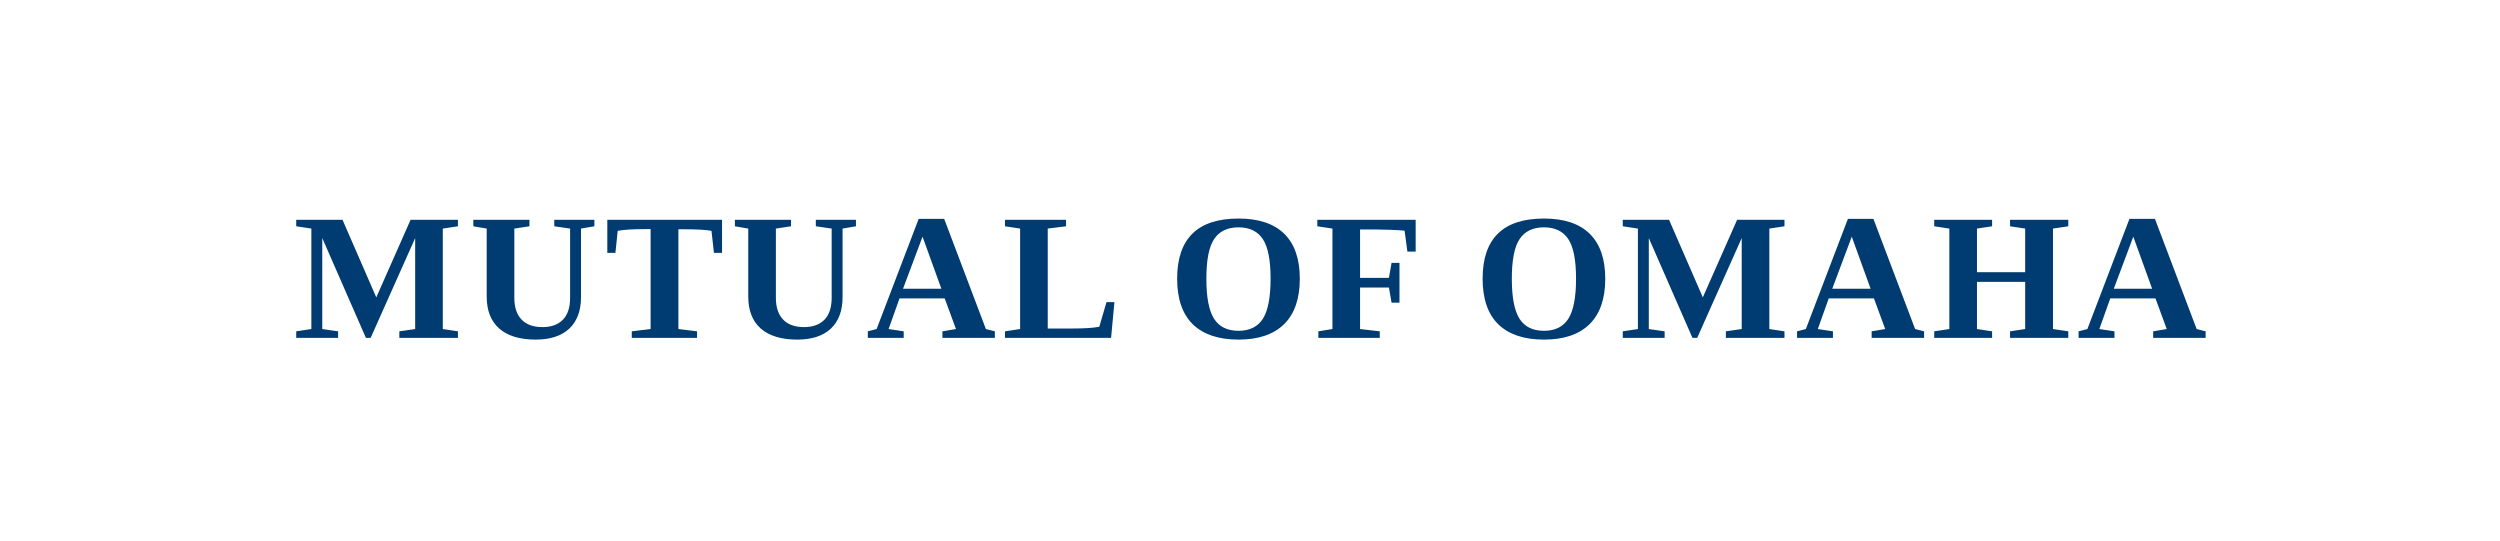
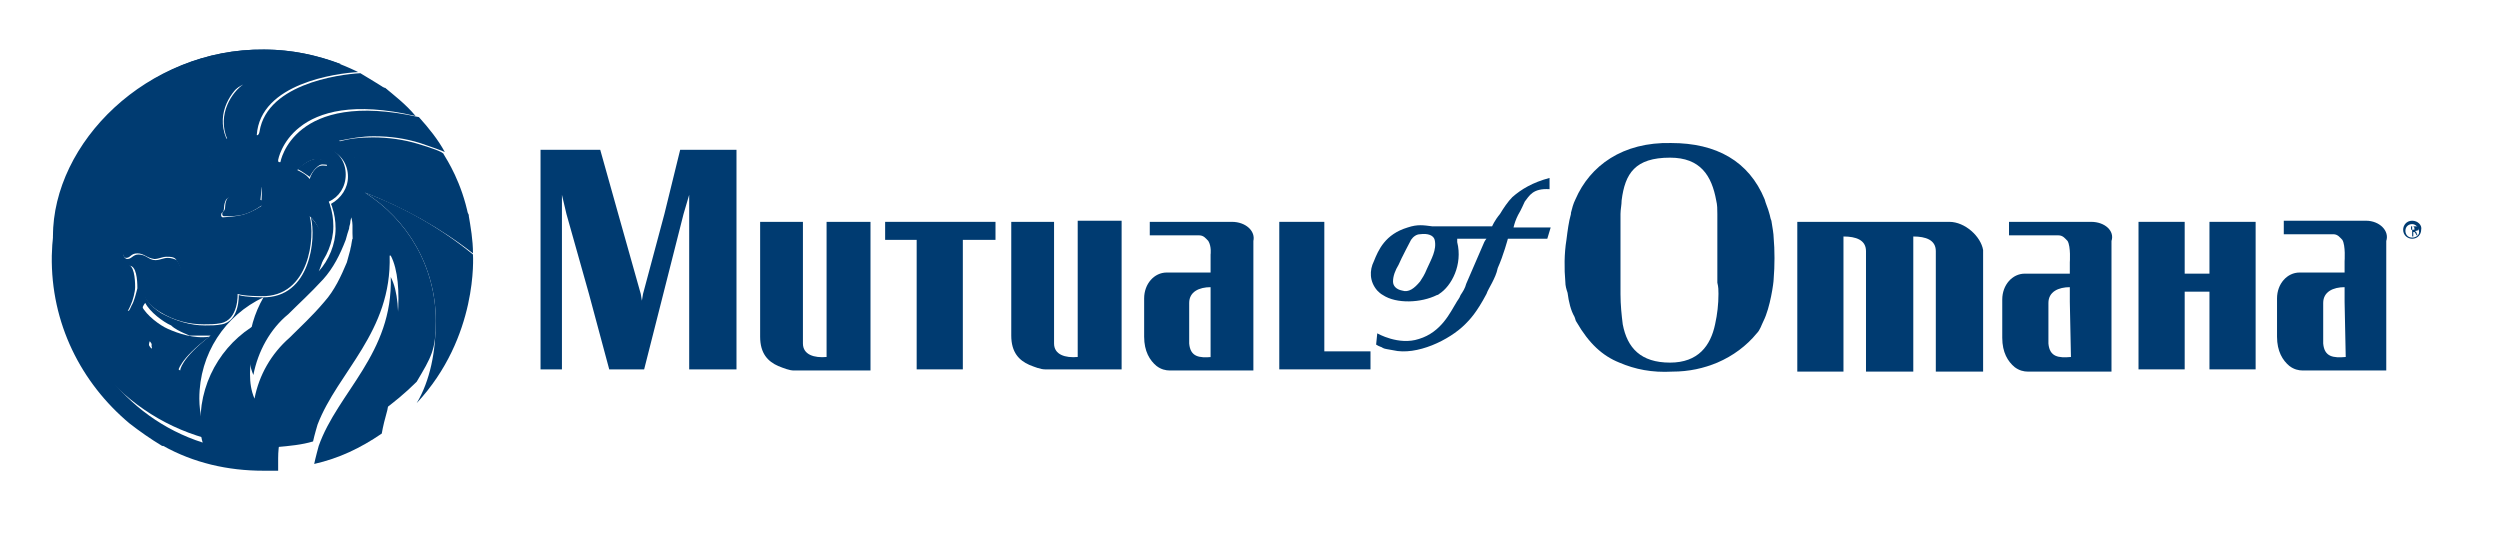
- <svg xmlns="http://www.w3.org/2000/svg" width="222" height="48" viewBox="0 0 222 48">
-   <text x="111" y="30" font-family="Georgia, 'Times New Roman', serif" font-size="16" font-weight="bold" fill="#003B71" text-anchor="middle" letter-spacing="0.5">MUTUAL OF OMAHA</text>
+ <svg xmlns="http://www.w3.org/2000/svg" version="1.1" x="0px" y="0px" width="222px" height="48px" viewBox="0 0 222 48" style="overflow:visible;enable-background:new 0 0 222 48;" xml:space="preserve">
+   <g id="moo-text">
+     <g id="moo-icon-blue">
+       <path fill="#003B71" d="M34.4,8c-0.7-0.5-1.6-1-2.4-1.5c-1.9,0.1-8.7,1-9,5.6c0,0,0,0.1,0.1,0C26.2,7.6,32.5,7.7,34.4,8z" />
+       <path fill="#003B71" d="M20.7,17.4c-0.3,0-0.5,0.1-0.6,0.4c-0.2,0.5,0,0.8-0.3,1c-0.1,0.1-0.1,0.4,0.1,0.4c1.2,0,2,0,3.4-1     c0.1-0.1,0.1-0.3,0-0.4C22.5,17.6,21.4,17.3,20.7,17.4z" />
+       <path fill="#003B71" d="M28.6,14.6C28.7,14.6,28.7,14.6,28.6,14.6c0.4,0,0.5,0.1,0.4-0.1l0,0c-0.8-1-2.1,0.1-2.6,0.5l0,0     c0.4,0.2,0.8,0.5,1.1,0.7C27.8,15.1,28.3,14.6,28.6,14.6z" />
+       <path fill="#003B71" d="M38.7,28.5c0-4.8-2.5-9-6.3-11.4l0,0c3.4,1.3,6.8,3.2,9.6,5.4c0-1.2-0.2-2.3-0.4-3.5c-2.5-2.8-6.2-4.7-10.1-5     c-0.1-0.3-0.5-1-1.4-1.5c1-0.2,2-0.4,3.1-0.4c1.5,0,2.8,0.2,4.1,0.6c0.9,0.3,2,0.7,2.2,0.8c-0.6-1.1-1.4-2.1-2.3-3.1     C26,7.9,24.9,14.4,24.9,14.4c0,0.1,0,0.1,0.1,0.2c0,0,0.1,0,0.2,0c0,0,0.1,0,0.2,0c0.2-0.3,0.5-0.5,0.8-0.7     c0.6-0.5,1.6-1.1,3.1-0.6c1,0.4,1.6,1.3,1.6,2.4c0,1-0.6,1.9-1.5,2.4l0,0c0,0.1,0.1,0.2,0.1,0.3c0.2,0.6,0.3,1.2,0.3,1.9     c0,1.4-0.6,2.8-1.5,3.8c0,0,0.1-0.2,0.2-0.5c0.2-0.5,0.3-1,0.3-1.5c0-1.1-0.5-2.1-1.2-2.8c0.5,1.8,0,7.2-4.3,7.1     c0,0-1.5,0-2.1-0.2c0,0,0.1,2.3-1.5,2.6c-0.5,0.1-1,0.1-1.5,0.1c-1.3,0-2.6-0.4-3.9-1.1c-1.1-0.7-1.4-1.4-1.4-1.6     c0-1.7,0.5-2,1.5-2.2c0.4-0.1,1.1,0,1.6,0.1c0.1,0,0.2,0,0.1-0.2c-0.1-0.3-0.3-0.7-0.4-0.8c-0.2-0.1-0.5-0.2-0.8-0.2     c-0.4,0-0.7,0.2-1.1,0.2c-0.6,0-0.8-0.5-1.5-0.5c-0.5,0-0.6,0.4-1,0.4c-0.2,0-0.4-0.3-0.3-0.5c0.2-0.5,0.7-1.3,1.1-1.6     c0.9-0.6,2.3-1.3,3.1-1.9c0.3-0.2,0.7-3.4,3.2-4.1c0.2,0,0.3,0,0.5-0.1c0,0,0,0,0,0c-1.8-5.2,2.7-7.3,2.7-7.3     c-0.9,0.6-2.4,2.6-1.4,4.9c0,0,0.1,0,0.1,0c1-5.8,8-6.6,10-6.7c-2.1-0.8-4.4-1.3-6.8-1.3C13,4.3,4.7,12.7,4.7,21     c0,8.5,5.7,15.7,13.5,17.9l-0.3-1.6c-0.1-0.6-0.2-1.2-0.2-1.9c0-4,2.3-7.4,5.7-9c-0.8,1.4-1.3,3-1.3,4.7c0,0.8,0.1,1.5,0.4,2.2     c0.4-2.1,1.5-4.1,3.1-5.4c1-1,1.9-1.8,3.1-3.1c0.9-1,1.5-2.2,2-3.5c0.1-0.4,0.2-0.7,0.3-1c0-0.2,0.1-0.4,0.1-0.5     c0-0.2,0.1-0.5,0.1-0.5s0.1,0.4,0.1,0.7c0,0.2,0,0.5,0,0.7c0.1,1.8-0.1,3.7-0.7,5.4c0,0.1-0.1,0.3-0.1,0.4     c-0.8,2.4-2.2,4.4-3.7,6.3c-1.3,1.6-2.2,3.6-2.2,5.9c0,0.3,0,0.7,0,1c1.1-0.1,2.2-0.2,3.2-0.5c0.1-0.5,0.4-1.5,0.4-1.5     c1.8-4.7,6.6-8.2,6.4-15c0,0,0,0,0.1,0c1.3,2.5,0.5,7.8-0.4,11.8l0,0c-0.2,0.7-0.3,1.5-0.5,2.1c1.1-0.8,2.2-1.7,3.2-2.7     C38.3,31.7,38.7,31.1,38.7,28.5z M11.7,27.1c-0.1,0.2-0.2,0.5-0.3,0.5s-0.2-0.5-0.3-0.7S11,26.5,11,26.3c-0.1-0.3-0.2-0.7-0.2-1     c0-0.5,0-1,0.3-1.4c0,0,0.2-0.3,0.4-0.3c0.6,0,0.7,1.2,0.7,2C12.1,26,11.9,26.8,11.7,27.1z M18.7,29.8c-2.7,2.1-2.7,3.1-2.7,3.1     l0,0l0,0c-1-0.6-2.1-2.2-2.4-2.9c-0.1,0.2-0.2,0.7-0.1,0.9c0,0,0,0.1-0.1,0c-0.1-0.1-0.2-0.3-0.3-0.5c-0.2-0.4-0.5-0.8-0.5-1.2     c0,0-0.1-0.7-0.1-1c0-0.6,0.2-1.1,0.4-1.3c0.4,0.8,1.6,1.7,2.3,2C15.8,29.5,17.3,29.9,16.7,29.8C16.7,29.8,16.7,29.8,16.7,29.8z" />
+     </g>
+     <g id="moo-icon-white">
+       <path fill="#003B71" d="M37.2,12.8c-1.3-0.4-2.7-0.6-4.1-0.6c-1.1,0-2.1,0.1-3.1,0.4c0.9,0.5,1.3,1.2,1.5,1.5c4,0.3,7.6,2.2,10.1,5.1     c-0.6-3-1.9-5-2.2-5.5C39.4,13.5,38.2,13.1,37.2,12.8z M26.4,15.1c0.5-0.5,1.8-1.6,2.6-0.5l0,0c0.1,0.2,0,0.1-0.3,0.1     c0,0,0,0-0.1,0c-0.4,0-0.9,0.5-1.1,1.2C27.2,15.5,26.8,15.3,26.4,15.1L26.4,15.1z M23.2,18.3c-1.4,0.9-2.2,0.9-3.4,1     c-0.2,0-0.2-0.3-0.1-0.4c0.3-0.2,0.1-0.5,0.3-1c0.1-0.3,0.3-0.4,0.6-0.4c0.7,0,1.8,0.2,2.5,0.5C23.3,16,23.3,16.2,23.2,18.3z     M31.6,6.3c-2.5-1.2-5.3-1.9-8.2-1.9C13.2,4.3,4.8,12.5,4.6,22.7c-0.1,6,2.6,11.3,6.9,14.9c0.9,0.7,1.9,1.4,2.9,2c0,0,0,0,0.1,0     c2.7,1.5,5.7,2.2,8.9,2.2c0.4,0,0.9,0,1.3,0c0-0.3,0-0.7,0-1.1c0-2.3,0.9-4.3,2.2-5.9c1.5-1.9,2.9-4,3.7-6.4     c0-0.1,0.1-0.3,0.1-0.4c0.5-1.7,0.8-3.6,0.7-5.4c0-0.2,0-0.5,0-0.7c0-0.2,0-0.7-0.1-0.7c0,0-0.1,0.4-0.1,0.5s-0.1,0.4-0.1,0.5     c-0.1,0.4-0.2,0.7-0.3,1.1c-0.5,1.2-1.1,2.5-2,3.5c-1.1,1.3-2.1,2.2-3.1,3.2c-1.6,1.4-2.7,3.3-3.1,5.4c-0.3-0.7-0.4-1.4-0.4-2.2     c0-1.7,0.5-3.3,1.3-4.8c-3.4,1.6-5.7,5.1-5.7,9c0,0.6,0,1.3,0.2,1.9v0C11.1,37.1,6.1,30.6,6.1,23C6,13.5,13.7,5.7,23.3,5.7     c1.1,0,2.5,0.1,3.5,0.4c0.1,0-5.8,1.1-6.6,6.2c0,0-0.1,0-0.1,0c-1-2.4,0.6-4.3,1.4-4.9c0,0-4.5,2.1-2.7,7.3c0,0,0,0,0,0     c-0.2,0.1-0.3,0.1-0.5,0.1c-2.4,0.7-2.8,3.8-3.2,4.1c-0.8,0.6-2.3,1.3-3.1,1.9c-0.3,0.2-0.9,1.1-1.1,1.6c0,0.2,0.1,0.5,0.3,0.5     c0.4,0,0.4-0.4,1-0.4c0.6,0,0.8,0.4,1.5,0.5c0.4,0,0.7-0.2,1.1-0.2c0.3,0,0.6,0,0.8,0.2c0.1,0.1,0.3,0.5,0.4,0.8     c0,0.1,0,0.2-0.1,0.2c-0.5-0.1-1.1-0.3-1.6-0.1c-1,0.3-1.4,0.5-1.5,2.2c0,0.3,0.4,1,1.4,1.6c1.3,0.8,2.6,1.1,3.9,1.1     c0.5,0,1,0,1.5-0.1c1.6-0.3,1.5-2.6,1.5-2.6c0.5,0.2,2.1,0.2,2.1,0.2c4.3,0.1,4.8-5.3,4.3-7.1c0.7,0.6,1.1,1.6,1.1,2.7     c0,0.5-0.1,1.1-0.3,1.5c-0.1,0.2-0.2,0.4-0.2,0.5c0.9-1,1.5-2.4,1.5-3.8c0-0.7-0.1-1.3-0.3-1.9c0-0.1-0.1-0.2-0.1-0.3l0,0     c0.9-0.4,1.5-1.3,1.5-2.4c0-1.1-0.6-2-1.6-2.4c-1.5-0.5-2.4,0.1-3.1,0.6c-0.3,0.2-0.5,0.5-0.8,0.7c0,0-0.1,0.1-0.2,0     c0,0-0.1,0-0.2,0c-0.1,0-0.1-0.1-0.1-0.2c0,0,1.1-6.5,12.2-3.9c-0.8-1-2.1-2-2.7-2.5c-2-0.3-8.3-0.4-11.3,4.2c0,0-0.1,0-0.1,0     c0.3-4.6,7.1-5.5,9-5.6L31.6,6.3z" />
+       <path fill="#003B71" d="M42,22.6c-2.8-2.3-6.1-4.2-9.6-5.5l0,0c3.8,2.4,6.3,6.6,6.3,11.4c0,2.7-0.5,5.3-1.7,7.3     C42.5,29.9,42,22.7,42,22.6z" />
+       <path fill="#003B71" d="M34.7,24.6C34.7,24.6,34.6,24.6,34.7,24.6c0.2,6.8-4.7,10.2-6.4,15c0,0-0.3,1.1-0.4,1.6     c2.2-0.5,4.1-1.4,6-2.7c0.1-0.6,0.3-1.4,0.5-2.1l0,0C35.1,32.5,36,27.1,34.7,24.6z" />
+       <path fill="#003B71" d="M10.9,23.9c-0.3,0.4-0.3,0.9-0.3,1.4c0,0.3,0.1,0.7,0.2,1c0,0.2,0.1,0.4,0.2,0.6c0.1,0.2,0.2,0.7,0.3,0.7     c0.1,0,0.2-0.3,0.3-0.5c0.2-0.4,0.4-1.2,0.4-1.6c0-0.8-0.1-2-0.7-2C11.2,23.7,11,23.9,10.9,23.9z" />
+       <path fill="#003B71" d="M15.8,33L15.8,33L15.8,33c0,0,0.1-1.1,2.8-3.1c0,0,0-0.1,0,0c-1.4,0.2-2.8-0.3-3.7-0.7     c-0.7-0.3-1.9-1.2-2.3-2c-0.1,0.2-0.3,0.7-0.4,1.3c0,0.3,0.1,1,0.1,1c0,0.4,0.3,0.8,0.5,1.2c0.1,0.1,0.2,0.3,0.3,0.5     c0.1,0.1,0.1,0,0.1,0c0-0.2,0-0.7,0.1-0.9C13.7,30.8,14.8,32.4,15.8,33z" />
+     </g>
+     <g>
+       <polygon fill="#003B71" points="117.6,26.1 117.6,19.7 113.6,19.7 113.6,26.1 113.6,32.8 121.7,32.8 121.7,31.2 117.6,31.2" />
+       <polygon fill="#003B71" points="78.6,21.3 81.4,21.3 81.4,26 81.4,32.8 85.5,32.8 85.5,26.1 85.5,21.3 88.4,21.3 88.4,19.7         78.6,19.7" />
+       <path fill="#003B71" d="M73.4,26.1v5.6c-1.1,0.1-2.1-0.2-2.1-1.2v-4.3v-6.5h-3.8v6.5v2.7v1c0,1.5,0.7,2.2,1.6,2.6        c0.5,0.2,1,0.4,1.4,0.4h6.8v-0.4v-6.3v-6.5h-3.9V26.1L73.4,26.1z" />
+       <path fill="#003B71" d="M109.4,19.7h-7.3v1.2h4.4c0.4,0,0.6,0.3,0.8,0.5c0.3,0.5,0.2,1.2,0.2,1.2v1.6h-3.9c-1.1,0-2,1-2,2.3v0.3        v2.1v1c0,1.3,0.5,2.1,1.1,2.6c0.4,0.3,0.8,0.4,1.2,0.4h7.4v-0.4v-5.7V22v-0.6C111.5,20.5,110.6,19.7,109.4,19.7z M107.6,31.7        c-1.1,0.1-1.9,0-2-1.2c0,0,0-1.9,0-3.6c0-1,0.9-1.4,1.9-1.4v1.3V31.7z" />
+       <path fill="#003B71" d="M95.7,26.1v5.6c-1.1,0.1-2.1-0.2-2.1-1.2v-4.3v-6.5h-3.8v6.5v2.6v1c0,1.5,0.7,2.2,1.6,2.6        c0.5,0.2,1,0.4,1.4,0.4h6.8v-0.4v-6.3v-6.5h-3.9L95.7,26.1L95.7,26.1z" />
+       <path fill="#003B71" d="M173.1,19.7h-13.5v2.6v4v6.7h4.1v-6.7v-4v-1.3c1.1,0,2,0.3,2,1.3v4v6.7h4.2v-0.4v-6.3v-4v-1.3        c1.1,0,2,0.3,2,1.3v4v6.7h4.2v-6.7v-4.1C175.9,21,174.5,19.7,173.1,19.7z" />
+       <polygon fill="#003B71" points="59,19 57.1,26.1 57,26.7 56.9,26.1 54.9,19 53.3,13.3 48,13.3 48,19 48,26.1 48,32.8 49.9,32.8        49.9,26.1 49.9,19 49.9,17.3 50.3,19 52.3,26.1 54.1,32.8 57.2,32.8 58.9,26.1 60.7,19 61.2,17.3 61.2,19 61.2,26.1 61.2,32.8        65.4,32.8 65.4,26.1 65.4,19 65.4,13.3 60.4,13.3" />
+       <path fill="#003B71" d="M133.2,19L133.2,19c-0.5,0.6-0.7,1.1-0.7,1.1h-5.3c-0.8-0.1-1.3-0.2-2.2,0.1c-2,0.6-2.6,2-3,3        c-0.4,0.8-0.4,1.8,0.3,2.6c0.1,0.1,0.3,0.3,0.5,0.4l0,0c1.2,0.8,3.4,0.7,4.8,0l0,0c0.1,0,0.2-0.1,0.2-0.1        c1.1-0.7,2.1-2.6,1.6-4.6c0-0.1,0-0.2,0-0.3h2.6c0,0-0.1,0.1-0.2,0.3c-0.3,0.7-1,2.3-1.6,3.7c-0.1,0.4-0.3,0.7-0.5,1l0,0        c-0.1,0.3-0.3,0.5-0.4,0.7c-0.5,0.8-1.3,2.6-3.3,3.2c-1.8,0.6-3.7-0.5-3.7-0.5l-0.1,1c0.3,0.2,0.5,0.2,0.6,0.3        c0.2,0.1,0.4,0.1,0.9,0.2c2.1,0.5,5-0.9,6.4-2.3c0.4-0.4,1-1,1.9-2.7l0,0c0.1-0.3,0.3-0.6,0.5-1c0.2-0.4,0.4-0.8,0.5-1.3        c0.5-1.1,0.9-2.6,0.9-2.6h3.5l0.3-1h-3.3c0.1-0.4,0.2-0.7,0.4-1.1l0,0c0.3-0.5,0.5-1,0.6-1.2c0.4-0.5,0.7-1.2,2.2-1.1v-1        c-1.5,0.4-2.5,1-3.3,1.7C133.9,17.9,133.5,18.5,133.2,19z M126.7,23.9c-0.2,0.5-0.4,0.8-0.6,1.1c-0.5,0.6-1,1-1.6,0.8        c-0.5-0.1-0.8-0.4-0.8-0.8c0-0.5,0.2-1,0.5-1.5c0.2-0.5,1.1-2.2,1.1-2.2c0.2-0.3,0.5-0.5,0.8-0.5c0.7-0.1,1.2,0.1,1.3,0.5        C127.6,22.2,127.1,23,126.7,23.9z" />
+       <path fill="#003B71" d="M185.7,19.7h-7.3v1.2h4.4c0.4,0,0.6,0.3,0.8,0.5c0.3,0.5,0.2,1.9,0.2,1.9v1h-4c-1.1,0-2,1-2,2.3v0.3v2.1v1        c0,1.3,0.5,2.1,1.1,2.6c0.4,0.3,0.8,0.4,1.2,0.4h7.4v-0.4v-5.7V22v-0.6C187.8,20.5,186.9,19.7,185.7,19.7z M183.9,31.7        c-1.1,0.1-1.9,0-2-1.2c0,0,0-1.9,0-3.6c0-1,0.9-1.4,1.9-1.4v1.3L183.9,31.7L183.9,31.7z" />
+       <path fill="#003B71" d="M210.1,19.6h-7.3v1.2h4.4c0.4,0,0.6,0.3,0.8,0.5c0.3,0.5,0.2,1.9,0.2,1.9v1h-4c-1.1,0-2,1-2,2.3v0.3v2.1v1        c0,1.3,0.5,2.1,1.1,2.6c0.4,0.3,0.8,0.4,1.2,0.4h7.4v-0.4v-5.7V22v-0.6C212.2,20.5,211.3,19.6,210.1,19.6z M208.3,31.7        c-1.1,0.1-1.9,0-2-1.2c0,0,0-1.9,0-3.6c0-1,0.9-1.4,1.9-1.4v1.3L208.3,31.7L208.3,31.7z" />
+       <path fill="#003B71" d="M157.3,19.6c-0.1-0.2-0.1-0.4-0.2-0.7v0c-0.1-0.4-0.3-0.8-0.4-1.2c-1.4-3.4-4.3-5-8.3-5c-4.3-0.1-7.2,2-8.5,5   c-0.2,0.4-0.3,0.8-0.4,1.2h0c0,0,0,0.1,0,0.1c-0.2,0.7-0.3,1.5-0.4,2.3c-0.2,1.2-0.2,2.6-0.1,3.7c0,0.4,0.1,0.7,0.2,1h0   c0.1,0.8,0.3,1.6,0.6,2.1c0.1,0.2,0.1,0.4,0.2,0.5c1.1,1.9,2.3,3,3.8,3.6c1.4,0.6,2.9,0.9,4.7,0.8c1.5,0,2.8-0.3,4-0.8   c1.4-0.6,2.6-1.5,3.5-2.6c0.3-0.3,0.4-0.7,0.6-1.1c0.6-1.2,0.9-3.4,0.9-3.7c0.1-1.2,0.1-2.6,0-3.7C157.5,20.8,157.4,20.2,157.3,19.6   z M152.6,26.1c0,0.9-0.1,1.8-0.3,2.7c-0.4,1.9-1.5,3.4-4,3.4c-2.6,0-3.8-1.3-4.2-3.4c-0.1-0.8-0.2-1.7-0.2-2.7v0c0-0.3,0-0.7,0-1V23   v-1.6c0-0.9,0-1.7,0-2.4c0-0.4,0.1-0.8,0.1-1.2c0.3-2.4,1.2-3.8,4.3-3.8c2.7,0,3.7,1.6,4.1,3.8c0.1,0.4,0.1,0.8,0.1,1.2v0   c0,0.8,0,1.6,0,2.5V23v2.1C152.6,25.5,152.6,25.8,152.6,26.1L152.6,26.1L152.6,26.1z" />
+       <polygon fill="#003B71" points="196.2,21.4 196.2,23.7 196.2,24.3 194,24.3 194,23.7 194,21.4 194,19.7 189.9,19.7 189.9,21.4         189.9,23.7 189.9,24.8 189.9,28.8 189.9,32.4 189.9,32.8 194,32.8 194,32.4 194,28.8 194,25.9 196.2,25.9 196.2,28.8         196.2,32.4 196.2,32.8 200.3,32.8 200.3,32.4 200.3,28.8 200.3,24.8 200.3,23.7 200.3,21.4 200.3,19.7 196.2,19.7" />
+       <g>
+         <path fill="#003B71" d="M214.2,19.6c-0.5,0-0.8,0.4-0.8,0.8c0,0.5,0.4,0.8,0.8,0.8c0.5,0,0.8-0.4,0.8-0.8         C215.1,20,214.7,19.6,214.2,19.6L214.2,19.6z M214.2,21.1c-0.4,0-0.6-0.3-0.6-0.6c0-0.4,0.3-0.6,0.6-0.6s0.6,0.3,0.6,0.6         C214.9,20.8,214.6,21.1,214.2,21.1L214.2,21.1z" />
+         <path fill="#003B71" d="M214.4,20.3c0,0,0,0.1,0,0.1c0,0-0.1,0-0.2,0h-0.1v-0.3h0.1c0,0,0.1,0,0.1,0         C214.4,20.2,214.4,20.2,214.4,20.3L214.4,20.3z M214.7,20.9c0,0-0.1-0.1-0.1-0.2c0,0,0-0.1-0.1-0.1l0-0.1         c0.2,0,0.3-0.1,0.3-0.2c0-0.1,0-0.1-0.1-0.2c0,0-0.1,0-0.2,0h-0.3v0.9h0.1v-0.4h0.1c0,0,0.1,0.1,0.2,0.3         C214.5,20.8,214.5,20.9,214.7,20.9L214.7,20.9L214.7,20.9z" />
+       </g>
+     </g>
+   </g>
</svg>
